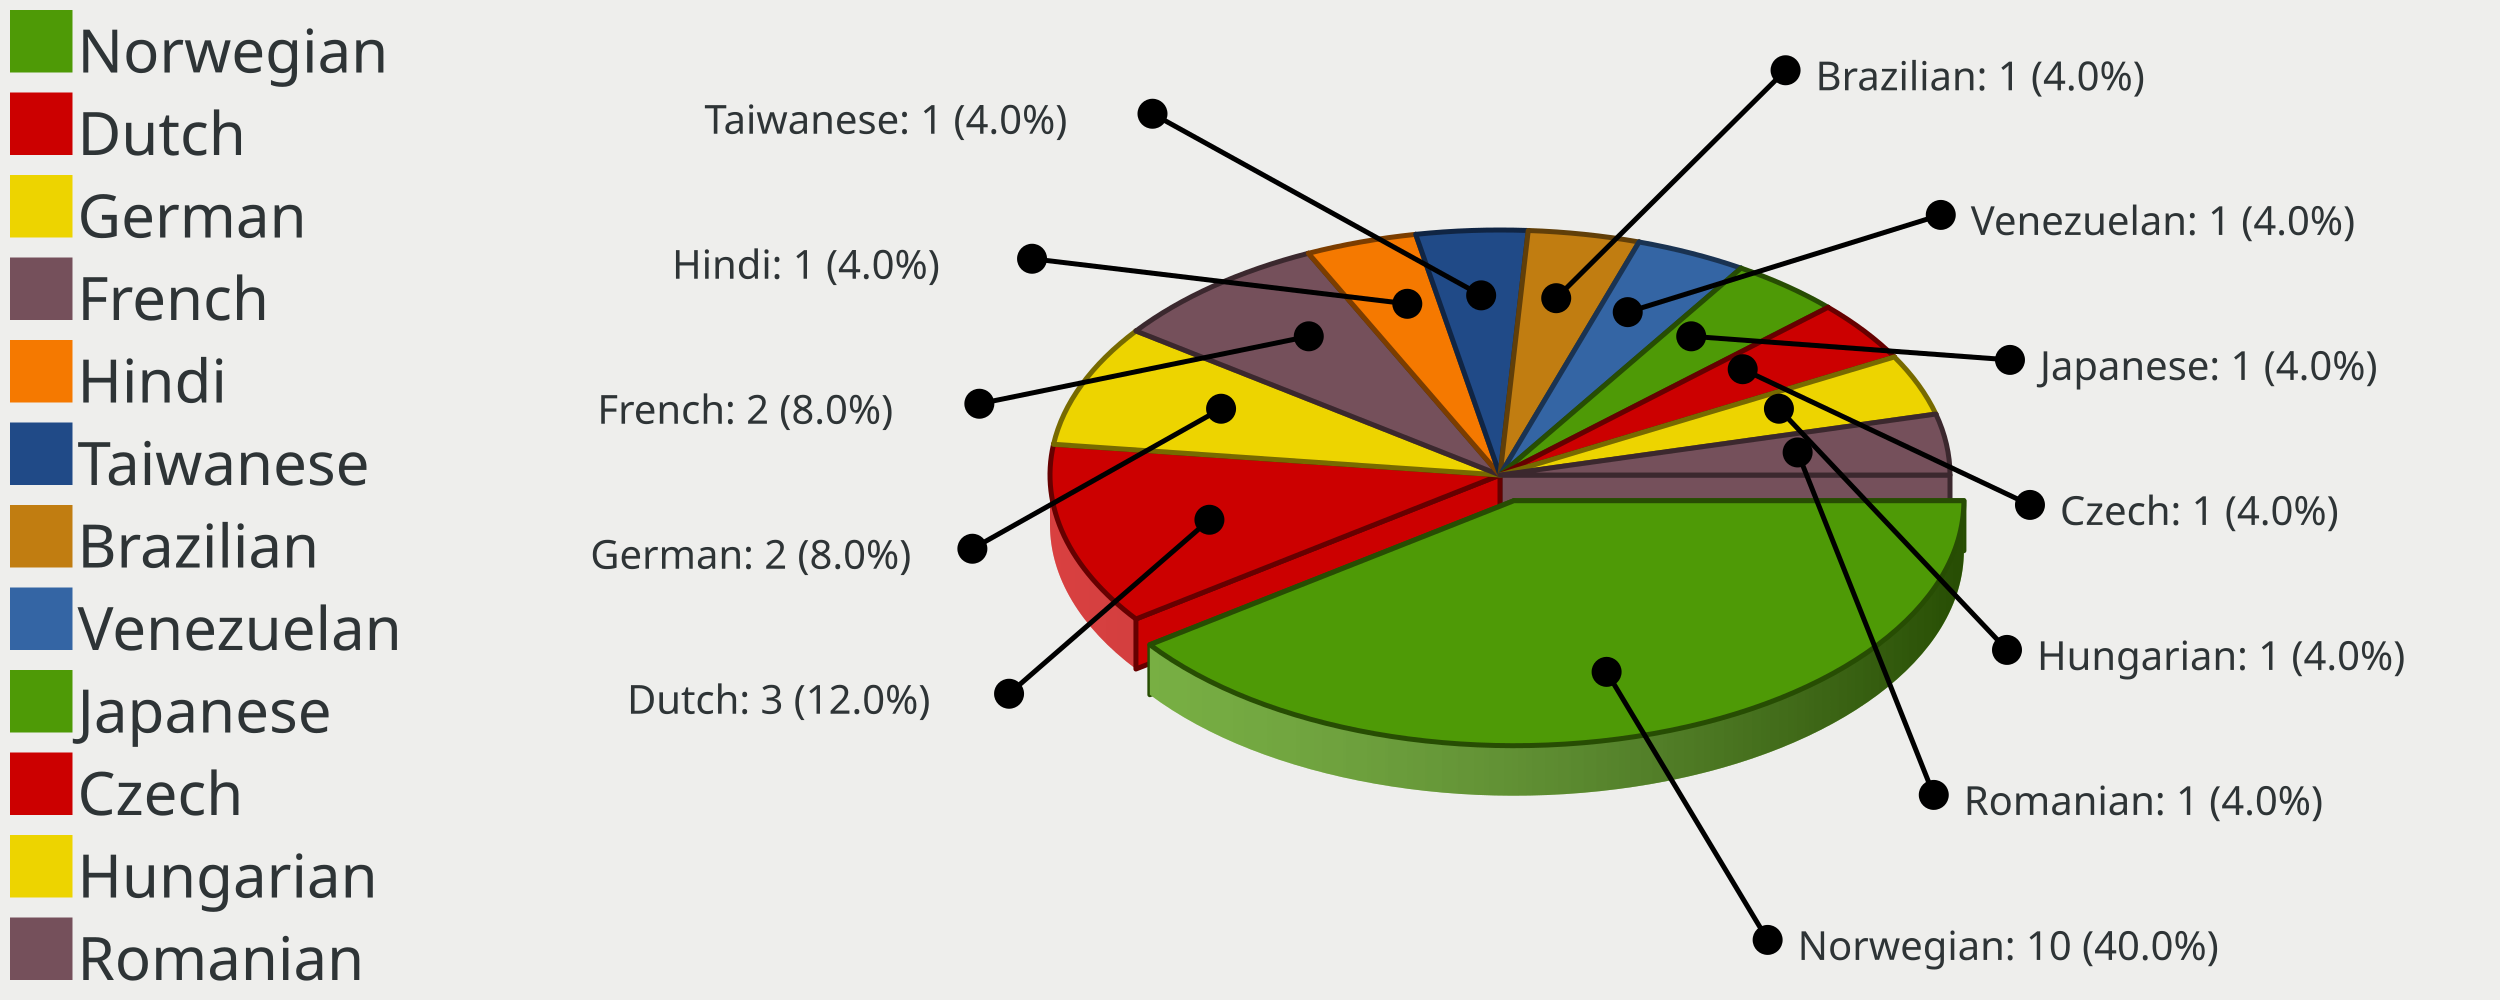
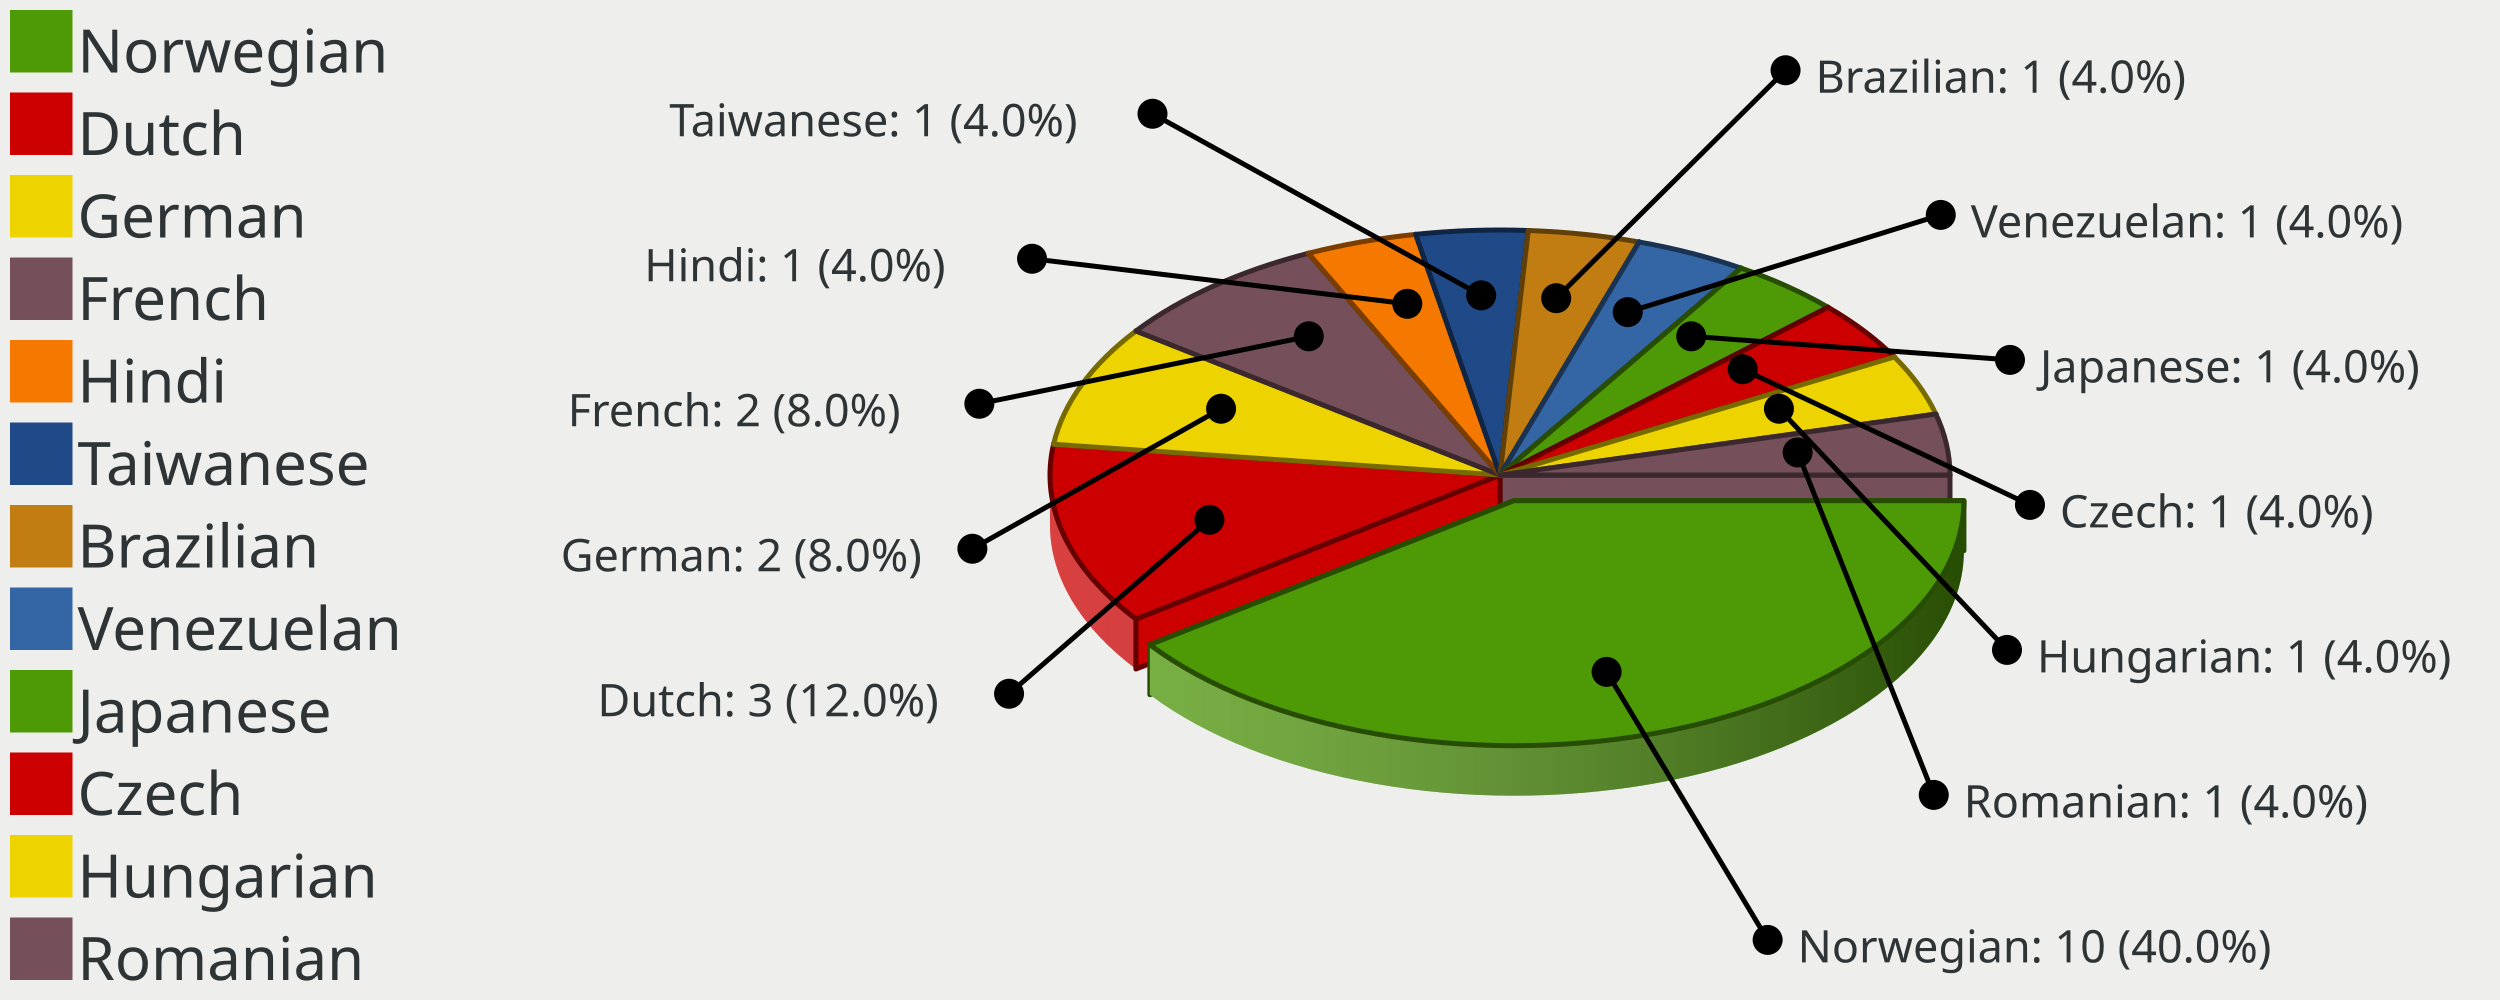
<svg xmlns="http://www.w3.org/2000/svg" xmlns:xlink="http://www.w3.org/1999/xlink" width="500" height="200" version="1.0" id="ezcGraph">
  <defs>
    <linearGradient id="Definition_LinearGradient_210_95_390_95_ffffffbf_0000007f">
      <stop offset="0" style="stop-color: #ffffff; stop-opacity: 0.25;" />
      <stop offset="1" style="stop-color: #000000; stop-opacity: 0.50;" />
    </linearGradient>
    <linearGradient id="LinearGradient_210_95_390_95_ffffffbf_0000007f" x1="210" y1="95" x2="390" y2="95" gradientUnits="userSpaceOnUse" xlink:href="#Definition_LinearGradient_210_95_390_95_ffffffbf_0000007f" />
    <linearGradient id="Definition_LinearGradient_212_100_392_100_ffffffbf_0000007f">
      <stop offset="0" style="stop-color: #ffffff; stop-opacity: 0.25;" />
      <stop offset="1" style="stop-color: #000000; stop-opacity: 0.50;" />
    </linearGradient>
    <linearGradient id="LinearGradient_212_100_392_100_ffffffbf_0000007f" x1="212.781" y1="100.136" x2="392.781" y2="100.136" gradientUnits="userSpaceOnUse" xlink:href="#Definition_LinearGradient_212_100_392_100_ffffffbf_0000007f" />
  </defs>
  <g id="ezcGraphChart" color-rendering="optimizeQuality" shape-rendering="geometricPrecision" text-rendering="optimizeLegibility">
    <path d=" M 0,200 L 0,0 L 500,0 L 500,200 L 0,200 z " style="fill: #eeeeec; fill-opacity: 1.00; stroke: none;" id="ezcGraphPolygon_1" />
    <path d=" M 0,200 L 0,0 L 100,0 L 100,200 L 0,200 z " style="fill: #000000; fill-opacity: 0.00; stroke: none;" id="ezcGraphPolygon_2" />
    <path d=" M 2,14.5 L 2,2 L 14.5,2 L 14.5,14.5 L 2,14.5 z " style="fill: #4e9a06; fill-opacity: 1.00; stroke: none;" id="ezcGraphPolygon_3" />
    <path d=" M 2,31 L 2,18.5 L 14.5,18.5 L 14.5,31 L 2,31 z " style="fill: #cc0000; fill-opacity: 1.00; stroke: none;" id="ezcGraphPolygon_5" />
    <path d=" M 2,47.5 L 2,35 L 14.5,35 L 14.5,47.5 L 2,47.5 z " style="fill: #edd400; fill-opacity: 1.00; stroke: none;" id="ezcGraphPolygon_7" />
    <path d=" M 2,64 L 2,51.5 L 14.5,51.5 L 14.5,64 L 2,64 z " style="fill: #75505b; fill-opacity: 1.00; stroke: none;" id="ezcGraphPolygon_9" />
    <path d=" M 2,80.5 L 2,68 L 14.5,68 L 14.5,80.5 L 2,80.5 z " style="fill: #f57900; fill-opacity: 1.00; stroke: none;" id="ezcGraphPolygon_11" />
    <path d=" M 2,97 L 2,84.5 L 14.5,84.5 L 14.5,97 L 2,97 z " style="fill: #204a87; fill-opacity: 1.00; stroke: none;" id="ezcGraphPolygon_13" />
    <path d=" M 2,113.5 L 2,101 L 14.5,101 L 14.5,113.5 L 2,113.5 z " style="fill: #c17d11; fill-opacity: 1.00; stroke: none;" id="ezcGraphPolygon_15" />
    <path d=" M 2,130 L 2,117.5 L 14.5,117.5 L 14.5,130 L 2,130 z " style="fill: #3465a4; fill-opacity: 1.00; stroke: none;" id="ezcGraphPolygon_17" />
    <path d=" M 2,146.5 L 2,134 L 14.5,134 L 14.5,146.5 L 2,146.5 z " style="fill: #4e9a06; fill-opacity: 1.00; stroke: none;" id="ezcGraphPolygon_19" />
    <path d=" M 2,163 L 2,150.5 L 14.5,150.5 L 14.5,163 L 2,163 z " style="fill: #cc0000; fill-opacity: 1.00; stroke: none;" id="ezcGraphPolygon_21" />
    <path d=" M 2,179.5 L 2,167 L 14.5,167 L 14.5,179.5 L 2,179.5 z " style="fill: #edd400; fill-opacity: 1.00; stroke: none;" id="ezcGraphPolygon_23" />
    <path d=" M 2,196 L 2,183.5 L 14.5,183.5 L 14.5,196 L 2,196 z " style="fill: #75505b; fill-opacity: 1.00; stroke: none;" id="ezcGraphPolygon_25" />
    <path d="M 305.65,56.10 A 90.00,49.00 0 0,0 283.14,56.87 L 283.14,46.87 A 90.00,49 0 0,1 305.65,46.10 z" style="fill: #204a87; fill-opacity: 1.00; stroke: none;" id="ezcGraphCircularArc_27" />
    <path d="M 305.65,56.10 A 90.00,49.00 0 0,0 283.14,56.87 L 283.14,46.87 A 90.00,49 0 0,1 305.65,46.10 z" style="fill: url(#LinearGradient_210_95_390_95_ffffffbf_0000007f); stroke: none;" />
    <path d="M 327.81,58.40 A 90.00,49.00 0 0,0 305.65,56.10 L 305.65,46.10 A 90.00,49 0 0,1 327.81,48.40 z" style="fill: #c17d11; fill-opacity: 1.00; stroke: none;" id="ezcGraphCircularArc_28" />
    <path d="M 327.81,58.40 A 90.00,49.00 0 0,0 305.65,56.10 L 305.65,46.10 A 90.00,49 0 0,1 327.81,48.40 z" style="fill: url(#LinearGradient_210_95_390_95_ffffffbf_0000007f); stroke: none;" />
    <path d="M 283.14,56.87 A 90.00,49.00 0 0,0 261.68,60.66 L 261.68,50.66 A 90.00,49 0 0,1 283.14,46.87 z" style="fill: #f57900; fill-opacity: 1.00; stroke: none;" id="ezcGraphCircularArc_29" />
    <path d="M 283.14,56.87 A 90.00,49.00 0 0,0 261.68,60.66 L 261.68,50.66 A 90.00,49 0 0,1 283.14,46.87 z" style="fill: url(#LinearGradient_210_95_390_95_ffffffbf_0000007f); stroke: none;" />
    <path d="M 348.22,63.63 A 90.00,49.00 0 0,0 327.81,58.40 L 327.81,48.40 A 90.00,49 0 0,1 348.22,53.63 z" style="fill: #3465a4; fill-opacity: 1.00; stroke: none;" id="ezcGraphCircularArc_30" />
    <path d="M 348.22,63.63 A 90.00,49.00 0 0,0 327.81,58.40 L 327.81,48.40 A 90.00,49 0 0,1 348.22,53.63 z" style="fill: url(#LinearGradient_210_95_390_95_ffffffbf_0000007f); stroke: none;" />
    <path d="M 261.68,60.66 A 90.00,49.00 0 0,0 227.19,76.20 L 227.19,66.20 A 90.00,49 0 0,1 261.68,50.66 z" style="fill: #75505b; fill-opacity: 1.00; stroke: none;" id="ezcGraphCircularArc_31" />
    <path d="M 261.68,60.66 A 90.00,49.00 0 0,0 227.19,76.20 L 227.19,66.20 A 90.00,49 0 0,1 261.68,50.66 z" style="fill: url(#LinearGradient_210_95_390_95_ffffffbf_0000007f); stroke: none;" />
    <path d="M 365.61,71.46 A 90.00,49.00 0 0,0 348.22,63.63 L 348.22,53.63 A 90.00,49 0 0,1 365.61,61.46 z" style="fill: #4e9a06; fill-opacity: 1.00; stroke: none;" id="ezcGraphCircularArc_32" />
    <path d="M 365.61,71.46 A 90.00,49.00 0 0,0 348.22,63.63 L 348.22,53.63 A 90.00,49 0 0,1 365.61,61.46 z" style="fill: url(#LinearGradient_210_95_390_95_ffffffbf_0000007f); stroke: none;" />
    <path d="M 378.87,81.39 A 90.00,49.00 0 0,0 365.61,71.46 L 365.61,61.46 A 90.00,49 0 0,1 378.87,71.39 z" style="fill: #cc0000; fill-opacity: 1.00; stroke: none;" id="ezcGraphCircularArc_33" />
    <path d="M 378.87,81.39 A 90.00,49.00 0 0,0 365.61,71.46 L 365.61,61.46 A 90.00,49 0 0,1 378.87,71.39 z" style="fill: url(#LinearGradient_210_95_390_95_ffffffbf_0000007f); stroke: none;" />
    <path d=" M 283.136,46.868 L 300,95 L 300,105 L 283.136,56.868 L 283.136,46.868 z " style="fill: #f57900; fill-opacity: 1.00; stroke: none;" id="ezcGraphPolygon_34" />
    <path d=" M 283.136,46.868 L 300,95 L 300,105 L 283.136,56.868 L 283.136,46.868 z " style="fill: none; stroke: #7b3d00; stroke-width: 1; stroke-opacity: 1.00; stroke-linecap: round; stroke-linejoin: round;" id="ezcGraphPolygon_35" />
    <path d=" M 283.136,46.868 L 300,95 L 300,105 L 283.136,56.868 L 283.136,46.868 z " style="fill: #204a87; fill-opacity: 1.00; stroke: none;" id="ezcGraphPolygon_36" />
    <path d=" M 283.136,46.868 L 300,95 L 300,105 L 283.136,56.868 L 283.136,46.868 z " style="fill: none; stroke: #102544; stroke-width: 1; stroke-opacity: 1.00; stroke-linecap: round; stroke-linejoin: round;" id="ezcGraphPolygon_37" />
    <path d=" M 305.651,46.097 L 300,95 L 300,105 L 305.651,56.097 L 305.651,46.097 z " style="fill: #204a87; fill-opacity: 1.00; stroke: none;" id="ezcGraphPolygon_38" />
    <path d=" M 305.651,46.097 L 300,95 L 300,105 L 305.651,56.097 L 305.651,46.097 z " style="fill: none; stroke: #102544; stroke-width: 1; stroke-opacity: 1.00; stroke-linecap: round; stroke-linejoin: round;" id="ezcGraphPolygon_39" />
    <path d=" M 305.651,46.097 L 300,95 L 300,105 L 305.651,56.097 L 305.651,46.097 z " style="fill: #c17d11; fill-opacity: 1.00; stroke: none;" id="ezcGraphPolygon_40" />
    <path d=" M 305.651,46.097 L 300,95 L 300,105 L 305.651,56.097 L 305.651,46.097 z " style="fill: none; stroke: #613f09; stroke-width: 1; stroke-opacity: 1.00; stroke-linecap: round; stroke-linejoin: round;" id="ezcGraphPolygon_41" />
    <path d="M 227.19,76.20 A 90.00,49.00 0 0,0 210.71,98.86 L 210.71,88.86 A 90.00,49 0 0,1 227.19,66.20 z" style="fill: #edd400; fill-opacity: 1.00; stroke: none;" id="ezcGraphCircularArc_42" />
    <path d="M 227.19,76.20 A 90.00,49.00 0 0,0 210.71,98.86 L 210.71,88.86 A 90.00,49 0 0,1 227.19,66.20 z" style="fill: url(#LinearGradient_210_95_390_95_ffffffbf_0000007f); stroke: none;" />
    <path d=" M 327.812,48.398 L 300,95 L 300,105 L 327.812,58.398 L 327.812,48.398 z " style="fill: #c17d11; fill-opacity: 1.00; stroke: none;" id="ezcGraphPolygon_43" />
    <path d=" M 327.812,48.398 L 300,95 L 300,105 L 327.812,58.398 L 327.812,48.398 z " style="fill: none; stroke: #613f09; stroke-width: 1; stroke-opacity: 1.00; stroke-linecap: round; stroke-linejoin: round;" id="ezcGraphPolygon_44" />
    <path d=" M 327.812,48.398 L 300,95 L 300,105 L 327.812,58.398 L 327.812,48.398 z " style="fill: #3465a4; fill-opacity: 1.00; stroke: none;" id="ezcGraphPolygon_45" />
    <path d=" M 327.812,48.398 L 300,95 L 300,105 L 327.812,58.398 L 327.812,48.398 z " style="fill: none; stroke: #1a3352; stroke-width: 1; stroke-opacity: 1.00; stroke-linecap: round; stroke-linejoin: round;" id="ezcGraphPolygon_46" />
    <path d="M 387.17,92.81 A 90.00,49.00 0 0,0 378.87,81.39 L 378.87,71.39 A 90.00,49 0 0,1 387.17,82.81 z" style="fill: #edd400; fill-opacity: 1.00; stroke: none;" id="ezcGraphCircularArc_47" />
    <path d="M 387.17,92.81 A 90.00,49.00 0 0,0 378.87,81.39 L 378.87,71.39 A 90.00,49 0 0,1 387.17,82.81 z" style="fill: url(#LinearGradient_210_95_390_95_ffffffbf_0000007f); stroke: none;" />
    <path d=" M 261.68,50.663 L 300,95 L 300,105 L 261.68,60.663 L 261.68,50.663 z " style="fill: #75505b; fill-opacity: 1.00; stroke: none;" id="ezcGraphPolygon_48" />
    <path d=" M 261.68,50.663 L 300,95 L 300,105 L 261.68,60.663 L 261.68,50.663 z " style="fill: none; stroke: #3b282e; stroke-width: 1; stroke-opacity: 1.00; stroke-linecap: round; stroke-linejoin: round;" id="ezcGraphPolygon_49" />
    <path d=" M 261.68,50.663 L 300,95 L 300,105 L 261.68,60.663 L 261.68,50.663 z " style="fill: #f57900; fill-opacity: 1.00; stroke: none;" id="ezcGraphPolygon_50" />
    <path d=" M 261.68,50.663 L 300,95 L 300,105 L 261.68,60.663 L 261.68,50.663 z " style="fill: none; stroke: #7b3d00; stroke-width: 1; stroke-opacity: 1.00; stroke-linecap: round; stroke-linejoin: round;" id="ezcGraphPolygon_51" />
    <path d=" M 348.224,53.628 L 300,95 L 300,105 L 348.224,63.628 L 348.224,53.628 z " style="fill: #3465a4; fill-opacity: 1.00; stroke: none;" id="ezcGraphPolygon_52" />
    <path d=" M 348.224,53.628 L 300,95 L 300,105 L 348.224,63.628 L 348.224,53.628 z " style="fill: none; stroke: #1a3352; stroke-width: 1; stroke-opacity: 1.00; stroke-linecap: round; stroke-linejoin: round;" id="ezcGraphPolygon_53" />
    <path d=" M 348.224,53.628 L 300,95 L 300,105 L 348.224,63.628 L 348.224,53.628 z " style="fill: #4e9a06; fill-opacity: 1.00; stroke: none;" id="ezcGraphPolygon_54" />
    <path d=" M 348.224,53.628 L 300,95 L 300,105 L 348.224,63.628 L 348.224,53.628 z " style="fill: none; stroke: #274d03; stroke-width: 1; stroke-opacity: 1.00; stroke-linecap: round; stroke-linejoin: round;" id="ezcGraphPolygon_55" />
    <path d=" M 365.607,61.457 L 300,95 L 300,105 L 365.607,71.457 L 365.607,61.457 z " style="fill: #4e9a06; fill-opacity: 1.00; stroke: none;" id="ezcGraphPolygon_56" />
    <path d=" M 365.607,61.457 L 300,95 L 300,105 L 365.607,71.457 L 365.607,61.457 z " style="fill: none; stroke: #274d03; stroke-width: 1; stroke-opacity: 1.00; stroke-linecap: round; stroke-linejoin: round;" id="ezcGraphPolygon_57" />
    <path d=" M 365.607,61.457 L 300,95 L 300,105 L 365.607,71.457 L 365.607,61.457 z " style="fill: #cc0000; fill-opacity: 1.00; stroke: none;" id="ezcGraphPolygon_58" />
    <path d=" M 365.607,61.457 L 300,95 L 300,105 L 365.607,71.457 L 365.607,61.457 z " style="fill: none; stroke: #660000; stroke-width: 1; stroke-opacity: 1.00; stroke-linecap: round; stroke-linejoin: round;" id="ezcGraphPolygon_59" />
    <path d=" M 227.189,66.198 L 300,95 L 300,105 L 227.189,76.198 L 227.189,66.198 z " style="fill: #edd400; fill-opacity: 1.00; stroke: none;" id="ezcGraphPolygon_60" />
    <path d=" M 227.189,66.198 L 300,95 L 300,105 L 227.189,76.198 L 227.189,66.198 z " style="fill: none; stroke: #776a00; stroke-width: 1; stroke-opacity: 1.00; stroke-linecap: round; stroke-linejoin: round;" id="ezcGraphPolygon_61" />
    <path d=" M 227.189,66.198 L 300,95 L 300,105 L 227.189,76.198 L 227.189,66.198 z " style="fill: #75505b; fill-opacity: 1.00; stroke: none;" id="ezcGraphPolygon_62" />
    <path d=" M 227.189,66.198 L 300,95 L 300,105 L 227.189,76.198 L 227.189,66.198 z " style="fill: none; stroke: #3b282e; stroke-width: 1; stroke-opacity: 1.00; stroke-linecap: round; stroke-linejoin: round;" id="ezcGraphPolygon_63" />
    <path d=" M 378.868,71.394 L 300,95 L 300,105 L 378.868,81.394 L 378.868,71.394 z " style="fill: #cc0000; fill-opacity: 1.00; stroke: none;" id="ezcGraphPolygon_64" />
    <path d=" M 378.868,71.394 L 300,95 L 300,105 L 378.868,81.394 L 378.868,71.394 z " style="fill: none; stroke: #660000; stroke-width: 1; stroke-opacity: 1.00; stroke-linecap: round; stroke-linejoin: round;" id="ezcGraphPolygon_65" />
    <path d=" M 378.868,71.394 L 300,95 L 300,105 L 378.868,81.394 L 378.868,71.394 z " style="fill: #edd400; fill-opacity: 1.00; stroke: none;" id="ezcGraphPolygon_66" />
    <path d=" M 378.868,71.394 L 300,95 L 300,105 L 378.868,81.394 L 378.868,71.394 z " style="fill: none; stroke: #776a00; stroke-width: 1; stroke-opacity: 1.00; stroke-linecap: round; stroke-linejoin: round;" id="ezcGraphPolygon_67" />
    <path d="M 390.00,105.00 A 90.00,49.00 0 0,0 387.17,92.81 L 387.17,82.81 A 90.00,49 0 0,1 390.00,95.00 z" style="fill: #75505b; fill-opacity: 1.00; stroke: none;" id="ezcGraphCircularArc_68" />
    <path d="M 390.00,105.00 A 90.00,49.00 0 0,0 387.17,92.81 L 387.17,82.81 A 90.00,49 0 0,1 390.00,95.00 z" style="fill: url(#LinearGradient_210_95_390_95_ffffffbf_0000007f); stroke: none;" />
    <path d=" M 387.173,82.814 L 300,95 L 300,105 L 387.173,92.814 L 387.173,82.814 z " style="fill: #edd400; fill-opacity: 1.00; stroke: none;" id="ezcGraphPolygon_69" />
    <path d=" M 387.173,82.814 L 300,95 L 300,105 L 387.173,92.814 L 387.173,82.814 z " style="fill: none; stroke: #776a00; stroke-width: 1; stroke-opacity: 1.00; stroke-linecap: round; stroke-linejoin: round;" id="ezcGraphPolygon_70" />
    <path d=" M 387.173,82.814 L 300,95 L 300,105 L 387.173,92.814 L 387.173,82.814 z " style="fill: #75505b; fill-opacity: 1.00; stroke: none;" id="ezcGraphPolygon_71" />
    <path d=" M 387.173,82.814 L 300,95 L 300,105 L 387.173,92.814 L 387.173,82.814 z " style="fill: none; stroke: #3b282e; stroke-width: 1; stroke-opacity: 1.00; stroke-linecap: round; stroke-linejoin: round;" id="ezcGraphPolygon_72" />
    <path d=" M 210.71,88.859 L 300,95 L 300,105 L 210.71,98.859 L 210.71,88.859 z " style="fill: #cc0000; fill-opacity: 1.00; stroke: none;" id="ezcGraphPolygon_73" />
    <path d=" M 210.71,88.859 L 300,95 L 300,105 L 210.71,98.859 L 210.71,88.859 z " style="fill: none; stroke: #660000; stroke-width: 1; stroke-opacity: 1.00; stroke-linecap: round; stroke-linejoin: round;" id="ezcGraphPolygon_74" />
    <path d=" M 210.71,88.859 L 300,95 L 300,105 L 210.71,98.859 L 210.71,88.859 z " style="fill: #edd400; fill-opacity: 1.00; stroke: none;" id="ezcGraphPolygon_75" />
    <path d=" M 210.71,88.859 L 300,95 L 300,105 L 210.71,98.859 L 210.71,88.859 z " style="fill: none; stroke: #776a00; stroke-width: 1; stroke-opacity: 1.00; stroke-linecap: round; stroke-linejoin: round;" id="ezcGraphPolygon_76" />
    <path d=" M 390,95 L 300,95 L 300,105 L 390,105 L 390,95 z " style="fill: #75505b; fill-opacity: 1.00; stroke: none;" id="ezcGraphPolygon_77" />
    <path d=" M 390,95 L 300,95 L 300,105 L 390,105 L 390,95 z " style="fill: none; stroke: #3b282e; stroke-width: 1; stroke-opacity: 1.00; stroke-linecap: round; stroke-linejoin: round;" id="ezcGraphPolygon_78" />
    <path d=" M 392.781,100.136 L 302.781,100.136 L 302.781,110.136 L 392.781,110.136 L 392.781,100.136 z " style="fill: #4e9a06; fill-opacity: 1.00; stroke: none;" id="ezcGraphPolygon_79" />
    <path d=" M 392.781,100.136 L 302.781,100.136 L 302.781,110.136 L 392.781,110.136 L 392.781,100.136 z " style="fill: none; stroke: #274d03; stroke-width: 1; stroke-opacity: 1.00; stroke-linecap: round; stroke-linejoin: round;" id="ezcGraphPolygon_80" />
    <path d="M 210.00,105.00 A 90.00,49.00 0 0,0 227.19,133.80 L 227.19,123.80 A 90.00,49 0 0,1 210.00,95.00 z" style="fill: #cc0000; fill-opacity: 1.00; stroke: none;" id="ezcGraphCircularArc_81" />
    <path d="M 210.00,105.00 A 90.00,49.00 0 0,0 227.19,133.80 L 227.19,123.80 A 90.00,49 0 0,1 210.00,95.00 z" style="fill: url(#LinearGradient_210_95_390_95_ffffffbf_0000007f); stroke: none;" />
    <path d="M 210.71,98.86 A 90.00,49.00 0 0,0 210.00,105.00 L 210.00,95.00 A 90.00,49 0 0,1 210.71,88.86 z" style="fill: #cc0000; fill-opacity: 1.00; stroke: none;" id="ezcGraphCircularArc_82" />
    <path d="M 210.71,98.86 A 90.00,49.00 0 0,0 210.00,105.00 L 210.00,95.00 A 90.00,49 0 0,1 210.71,88.86 z" style="fill: url(#LinearGradient_210_95_390_95_ffffffbf_0000007f); stroke: none;" />
    <path d=" M 227.189,123.802 L 300,95 L 300,105 L 227.189,133.802 L 227.189,123.802 z " style="fill: #cc0000; fill-opacity: 1.00; stroke: none;" id="ezcGraphPolygon_83" />
    <path d=" M 227.189,123.802 L 300,95 L 300,105 L 227.189,133.802 L 227.189,123.802 z " style="fill: none; stroke: #660000; stroke-width: 1; stroke-opacity: 1.00; stroke-linecap: round; stroke-linejoin: round;" id="ezcGraphPolygon_84" />
    <path d=" M 229.97,128.937 L 302.781,100.136 L 302.781,110.136 L 229.97,138.937 L 229.97,128.937 z " style="fill: #4e9a06; fill-opacity: 1.00; stroke: none;" id="ezcGraphPolygon_85" />
    <path d=" M 229.97,128.937 L 302.781,100.136 L 302.781,110.136 L 229.97,138.937 L 229.97,128.937 z " style="fill: none; stroke: #274d03; stroke-width: 1; stroke-opacity: 1.00; stroke-linecap: round; stroke-linejoin: round;" id="ezcGraphPolygon_86" />
    <path d="M 229.97,138.94 A 90.00,49.00 0 0,0 392.78,110.14 L 392.78,100.14 A 90.00,49 0 0,1 229.97,128.94 z" style="fill: #4e9a06; fill-opacity: 1.00; stroke: none;" id="ezcGraphCircularArc_87" />
    <path d="M 229.97,138.94 A 90.00,49.00 0 0,0 392.78,110.14 L 392.78,100.14 A 90.00,49 0 0,1 229.97,128.94 z" style="fill: url(#LinearGradient_212_100_392_100_ffffffbf_0000007f); stroke: none;" />
    <path d="M 302.78,100.14 L 392.78,100.14 A 90.00,49.00 0 0,1 229.97,128.94 z" style="fill: #4e9a06; fill-opacity: 1.00; stroke: none;" id="ezcGraphCircleSector_88" />
    <path d="M 302.78,100.14 L 392.78,100.14 A 90.00,49.00 0 0,1 229.97,128.94 z" style="fill: none; stroke: #274d03; stroke-width: 1; stroke-opacity: 1.00; stroke-linecap: round; stroke-linejoin: round;" id="ezcGraphCircleSector_89" />
    <path d="M 300.00,95.00 L 227.19,123.80 A 90.00,49.00 0 0,1 210.71,88.86 z" style="fill: #cc0000; fill-opacity: 1.00; stroke: none;" id="ezcGraphCircleSector_90" />
    <path d="M 300.00,95.00 L 227.19,123.80 A 90.00,49.00 0 0,1 210.71,88.86 z" style="fill: none; stroke: #660000; stroke-width: 1; stroke-opacity: 1.00; stroke-linecap: round; stroke-linejoin: round;" id="ezcGraphCircleSector_91" />
    <path d="M 300.00,95.00 L 210.71,88.86 A 90.00,49.00 0 0,1 227.19,66.20 z" style="fill: #edd400; fill-opacity: 1.00; stroke: none;" id="ezcGraphCircleSector_92" />
    <path d="M 300.00,95.00 L 210.71,88.86 A 90.00,49.00 0 0,1 227.19,66.20 z" style="fill: none; stroke: #776a00; stroke-width: 1; stroke-opacity: 1.00; stroke-linecap: round; stroke-linejoin: round;" id="ezcGraphCircleSector_93" />
    <path d="M 300.00,95.00 L 227.19,66.20 A 90.00,49.00 0 0,1 261.68,50.66 z" style="fill: #75505b; fill-opacity: 1.00; stroke: none;" id="ezcGraphCircleSector_94" />
    <path d="M 300.00,95.00 L 227.19,66.20 A 90.00,49.00 0 0,1 261.68,50.66 z" style="fill: none; stroke: #3b282e; stroke-width: 1; stroke-opacity: 1.00; stroke-linecap: round; stroke-linejoin: round;" id="ezcGraphCircleSector_95" />
    <path d="M 300.00,95.00 L 261.68,50.66 A 90.00,49.00 0 0,1 283.14,46.87 z" style="fill: #f57900; fill-opacity: 1.00; stroke: none;" id="ezcGraphCircleSector_96" />
    <path d="M 300.00,95.00 L 261.68,50.66 A 90.00,49.00 0 0,1 283.14,46.87 z" style="fill: none; stroke: #7b3d00; stroke-width: 1; stroke-opacity: 1.00; stroke-linecap: round; stroke-linejoin: round;" id="ezcGraphCircleSector_97" />
    <path d="M 300.00,95.00 L 283.14,46.87 A 90.00,49.00 0 0,1 305.65,46.10 z" style="fill: #204a87; fill-opacity: 1.00; stroke: none;" id="ezcGraphCircleSector_98" />
    <path d="M 300.00,95.00 L 283.14,46.87 A 90.00,49.00 0 0,1 305.65,46.10 z" style="fill: none; stroke: #102544; stroke-width: 1; stroke-opacity: 1.00; stroke-linecap: round; stroke-linejoin: round;" id="ezcGraphCircleSector_99" />
    <path d="M 300.00,95.00 L 305.65,46.10 A 90.00,49.00 0 0,1 327.81,48.40 z" style="fill: #c17d11; fill-opacity: 1.00; stroke: none;" id="ezcGraphCircleSector_100" />
    <path d="M 300.00,95.00 L 305.65,46.10 A 90.00,49.00 0 0,1 327.81,48.40 z" style="fill: none; stroke: #613f09; stroke-width: 1; stroke-opacity: 1.00; stroke-linecap: round; stroke-linejoin: round;" id="ezcGraphCircleSector_101" />
    <path d="M 300.00,95.00 L 327.81,48.40 A 90.00,49.00 0 0,1 348.22,53.63 z" style="fill: #3465a4; fill-opacity: 1.00; stroke: none;" id="ezcGraphCircleSector_102" />
    <path d="M 300.00,95.00 L 327.81,48.40 A 90.00,49.00 0 0,1 348.22,53.63 z" style="fill: none; stroke: #1a3352; stroke-width: 1; stroke-opacity: 1.00; stroke-linecap: round; stroke-linejoin: round;" id="ezcGraphCircleSector_103" />
    <path d="M 300.00,95.00 L 348.22,53.63 A 90.00,49.00 0 0,1 365.61,61.46 z" style="fill: #4e9a06; fill-opacity: 1.00; stroke: none;" id="ezcGraphCircleSector_104" />
    <path d="M 300.00,95.00 L 348.22,53.63 A 90.00,49.00 0 0,1 365.61,61.46 z" style="fill: none; stroke: #274d03; stroke-width: 1; stroke-opacity: 1.00; stroke-linecap: round; stroke-linejoin: round;" id="ezcGraphCircleSector_105" />
    <path d="M 300.00,95.00 L 365.61,61.46 A 90.00,49.00 0 0,1 378.87,71.39 z" style="fill: #cc0000; fill-opacity: 1.00; stroke: none;" id="ezcGraphCircleSector_106" />
    <path d="M 300.00,95.00 L 365.61,61.46 A 90.00,49.00 0 0,1 378.87,71.39 z" style="fill: none; stroke: #660000; stroke-width: 1; stroke-opacity: 1.00; stroke-linecap: round; stroke-linejoin: round;" id="ezcGraphCircleSector_107" />
    <path d="M 300.00,95.00 L 378.87,71.39 A 90.00,49.00 0 0,1 387.17,82.81 z" style="fill: #edd400; fill-opacity: 1.00; stroke: none;" id="ezcGraphCircleSector_108" />
    <path d="M 300.00,95.00 L 378.87,71.39 A 90.00,49.00 0 0,1 387.17,82.81 z" style="fill: none; stroke: #776a00; stroke-width: 1; stroke-opacity: 1.00; stroke-linecap: round; stroke-linejoin: round;" id="ezcGraphCircleSector_109" />
    <path d="M 300.00,95.00 L 387.17,82.81 A 90.00,49.00 0 0,1 390.00,95.00 z" style="fill: #75505b; fill-opacity: 1.00; stroke: none;" id="ezcGraphCircleSector_110" />
    <path d="M 300.00,95.00 L 387.17,82.81 A 90.00,49.00 0 0,1 390.00,95.00 z" style="fill: none; stroke: #3b282e; stroke-width: 1; stroke-opacity: 1.00; stroke-linecap: round; stroke-linejoin: round;" id="ezcGraphCircleSector_111" />
    <path d=" M 296.233,59.071 L 230.499,22.75" style="fill: none; stroke: #000000; stroke-width: 1; stroke-opacity: 1.00; stroke-linecap: round; stroke-linejoin: round;" id="ezcGraphLine_112" />
    <ellipse cx="296.233" cy="59.071" rx="3" ry="3" style="fill: #000000; fill-opacity: 1.00; stroke: none;" id="ezcGraphCircle_113" />
    <ellipse cx="230.499" cy="22.75" rx="3" ry="3" style="fill: #000000; fill-opacity: 1.00; stroke: none;" id="ezcGraphCircle_114" />
    <path d=" M 281.459,60.762 L 206.41,51.75" style="fill: none; stroke: #000000; stroke-width: 1; stroke-opacity: 1.00; stroke-linecap: round; stroke-linejoin: round;" id="ezcGraphLine_116" />
    <ellipse cx="281.459" cy="60.762" rx="3" ry="3" style="fill: #000000; fill-opacity: 1.00; stroke: none;" id="ezcGraphCircle_117" />
    <ellipse cx="206.41" cy="51.75" rx="3" ry="3" style="fill: #000000; fill-opacity: 1.00; stroke: none;" id="ezcGraphCircle_118" />
    <path d=" M 261.755,67.261 L 195.87,80.75" style="fill: none; stroke: #000000; stroke-width: 1; stroke-opacity: 1.00; stroke-linecap: round; stroke-linejoin: round;" id="ezcGraphLine_120" />
    <ellipse cx="261.755" cy="67.262" rx="3" ry="3" style="fill: #000000; fill-opacity: 1.00; stroke: none;" id="ezcGraphCircle_121" />
    <ellipse cx="195.87" cy="80.75" rx="3" ry="3" style="fill: #000000; fill-opacity: 1.00; stroke: none;" id="ezcGraphCircle_122" />
    <path d=" M 244.213,81.748 L 194.476,109.75" style="fill: none; stroke: #000000; stroke-width: 1; stroke-opacity: 1.00; stroke-linecap: round; stroke-linejoin: round;" id="ezcGraphLine_124" />
    <ellipse cx="244.213" cy="81.748" rx="3" ry="3" style="fill: #000000; fill-opacity: 1.00; stroke: none;" id="ezcGraphCircle_125" />
    <ellipse cx="194.476" cy="109.75" rx="3" ry="3" style="fill: #000000; fill-opacity: 1.00; stroke: none;" id="ezcGraphCircle_126" />
    <path d=" M 241.885,103.953 L 201.813,138.75" style="fill: none; stroke: #000000; stroke-width: 1; stroke-opacity: 1.00; stroke-linecap: round; stroke-linejoin: round;" id="ezcGraphLine_128" />
    <ellipse cx="241.885" cy="103.953" rx="3" ry="3" style="fill: #000000; fill-opacity: 1.00; stroke: none;" id="ezcGraphCircle_129" />
    <ellipse cx="201.813" cy="138.75" rx="3" ry="3" style="fill: #000000; fill-opacity: 1.00; stroke: none;" id="ezcGraphCircle_130" />
    <path d=" M 311.243,59.638 L 357.114,14.05" style="fill: none; stroke: #000000; stroke-width: 1; stroke-opacity: 1.00; stroke-linecap: round; stroke-linejoin: round;" id="ezcGraphLine_132" />
    <ellipse cx="311.243" cy="59.638" rx="3" ry="3" style="fill: #000000; fill-opacity: 1.00; stroke: none;" id="ezcGraphCircle_133" />
    <ellipse cx="357.114" cy="14.05" rx="3" ry="3" style="fill: #000000; fill-opacity: 1.00; stroke: none;" id="ezcGraphCircle_134" />
    <path d=" M 325.547,62.426 L 388.153,42.983" style="fill: none; stroke: #000000; stroke-width: 1; stroke-opacity: 1.00; stroke-linecap: round; stroke-linejoin: round;" id="ezcGraphLine_136" />
    <ellipse cx="325.547" cy="62.426" rx="3" ry="3" style="fill: #000000; fill-opacity: 1.00; stroke: none;" id="ezcGraphCircle_137" />
    <ellipse cx="388.153" cy="42.983" rx="3" ry="3" style="fill: #000000; fill-opacity: 1.00; stroke: none;" id="ezcGraphCircle_138" />
    <path d=" M 338.245,67.261 L 401.995,71.983" style="fill: none; stroke: #000000; stroke-width: 1; stroke-opacity: 1.00; stroke-linecap: round; stroke-linejoin: round;" id="ezcGraphLine_140" />
    <ellipse cx="338.245" cy="67.262" rx="3" ry="3" style="fill: #000000; fill-opacity: 1.00; stroke: none;" id="ezcGraphCircle_141" />
    <ellipse cx="401.995" cy="71.983" rx="3" ry="3" style="fill: #000000; fill-opacity: 1.00; stroke: none;" id="ezcGraphCircle_142" />
    <path d=" M 348.541,73.84 L 405.995,100.983" style="fill: none; stroke: #000000; stroke-width: 1; stroke-opacity: 1.00; stroke-linecap: round; stroke-linejoin: round;" id="ezcGraphLine_144" />
    <ellipse cx="348.541" cy="73.84" rx="3" ry="3" style="fill: #000000; fill-opacity: 1.00; stroke: none;" id="ezcGraphCircle_145" />
    <ellipse cx="405.995" cy="100.983" rx="3" ry="3" style="fill: #000000; fill-opacity: 1.00; stroke: none;" id="ezcGraphCircle_146" />
    <path d=" M 355.787,81.748 L 401.399,129.983" style="fill: none; stroke: #000000; stroke-width: 1; stroke-opacity: 1.00; stroke-linecap: round; stroke-linejoin: round;" id="ezcGraphLine_148" />
    <ellipse cx="355.787" cy="81.748" rx="3" ry="3" style="fill: #000000; fill-opacity: 1.00; stroke: none;" id="ezcGraphCircle_149" />
    <ellipse cx="401.399" cy="129.983" rx="3" ry="3" style="fill: #000000; fill-opacity: 1.00; stroke: none;" id="ezcGraphCircle_150" />
    <path d=" M 359.527,90.488 L 386.753,158.983" style="fill: none; stroke: #000000; stroke-width: 1; stroke-opacity: 1.00; stroke-linecap: round; stroke-linejoin: round;" id="ezcGraphLine_152" />
    <ellipse cx="359.527" cy="90.488" rx="3" ry="3" style="fill: #000000; fill-opacity: 1.00; stroke: none;" id="ezcGraphCircle_153" />
    <ellipse cx="386.753" cy="158.983" rx="3" ry="3" style="fill: #000000; fill-opacity: 1.00; stroke: none;" id="ezcGraphCircle_154" />
    <path d=" M 321.322,134.374 L 353.528,187.983" style="fill: none; stroke: #000000; stroke-width: 1; stroke-opacity: 1.00; stroke-linecap: round; stroke-linejoin: round;" id="ezcGraphLine_156" />
    <ellipse cx="321.322" cy="134.374" rx="3" ry="3" style="fill: #000000; fill-opacity: 1.00; stroke: none;" id="ezcGraphCircle_157" />
    <ellipse cx="353.528" cy="187.983" rx="3" ry="3" style="fill: #000000; fill-opacity: 1.00; stroke: none;" id="ezcGraphCircle_158" />
-     <text id="ezcGraphTextBox_4" x="15.5" text-length="61.875px" y="14.5" style="font-size: 12px; font-family: sans-serif; fill: #2e3436; fill-opacity: 1.00; stroke: none;">Norwegian</text>
-     <text id="ezcGraphTextBox_6" x="15.5" text-length="34.375px" y="31" style="font-size: 12px; font-family: sans-serif; fill: #2e3436; fill-opacity: 1.00; stroke: none;">Dutch</text>
-     <text id="ezcGraphTextBox_8" x="15.5" text-length="41.25px" y="47.5" style="font-size: 12px; font-family: sans-serif; fill: #2e3436; fill-opacity: 1.00; stroke: none;">German</text>
-     <text id="ezcGraphTextBox_10" x="15.5" text-length="41.25px" y="64" style="font-size: 12px; font-family: sans-serif; fill: #2e3436; fill-opacity: 1.00; stroke: none;">French</text>
-     <text id="ezcGraphTextBox_12" x="15.5" text-length="34.375px" y="80.5" style="font-size: 12px; font-family: sans-serif; fill: #2e3436; fill-opacity: 1.00; stroke: none;">Hindi</text>
-     <text id="ezcGraphTextBox_14" x="15.5" text-length="61.875px" y="97" style="font-size: 12px; font-family: sans-serif; fill: #2e3436; fill-opacity: 1.00; stroke: none;">Taiwanese</text>
-     <text id="ezcGraphTextBox_16" x="15.5" text-length="61.875px" y="113.5" style="font-size: 12px; font-family: sans-serif; fill: #2e3436; fill-opacity: 1.00; stroke: none;">Brazilian</text>
-     <text id="ezcGraphTextBox_18" x="15.5" text-length="68.75px" y="130" style="font-size: 12px; font-family: sans-serif; fill: #2e3436; fill-opacity: 1.00; stroke: none;">Venezuelan</text>
-     <text id="ezcGraphTextBox_20" x="15.5" text-length="55px" y="146.5" style="font-size: 12px; font-family: sans-serif; fill: #2e3436; fill-opacity: 1.00; stroke: none;">Japanese</text>
-     <text id="ezcGraphTextBox_22" x="15.5" text-length="34.375px" y="163" style="font-size: 12px; font-family: sans-serif; fill: #2e3436; fill-opacity: 1.00; stroke: none;">Czech</text>
-     <text id="ezcGraphTextBox_24" x="15.5" text-length="61.875px" y="179.5" style="font-size: 12px; font-family: sans-serif; fill: #2e3436; fill-opacity: 1.00; stroke: none;">Hungarian</text>
-     <text id="ezcGraphTextBox_26" x="15.5" text-length="55px" y="196" style="font-size: 12px; font-family: sans-serif; fill: #2e3436; fill-opacity: 1.00; stroke: none;">Romanian</text>
-     <text id="ezcGraphTextBox_115" x="140.899" text-length="83.6px" y="26.75" style="font-size: 8px; font-family: sans-serif; fill: #2e3436; fill-opacity: 1.00; stroke: none;">Taiwanese: 1 (4.0%)</text>
-     <text id="ezcGraphTextBox_119" x="134.41" text-length="66px" y="55.75" style="font-size: 8px; font-family: sans-serif; fill: #2e3436; fill-opacity: 1.00; stroke: none;">Hindi: 1 (4.0%)</text>
-     <text id="ezcGraphTextBox_123" x="119.47" text-length="70.4px" y="84.75" style="font-size: 8px; font-family: sans-serif; fill: #2e3436; fill-opacity: 1.00; stroke: none;">French: 2 (8.0%)</text>
-     <text id="ezcGraphTextBox_127" x="118.076" text-length="70.4px" y="113.75" style="font-size: 8px; font-family: sans-serif; fill: #2e3436; fill-opacity: 1.00; stroke: none;">German: 2 (8.0%)</text>
-     <text id="ezcGraphTextBox_131" x="125.413" text-length="70.4px" y="142.75" style="font-size: 8px; font-family: sans-serif; fill: #2e3436; fill-opacity: 1.00; stroke: none;">Dutch: 3 (12.0%)</text>
-     <text id="ezcGraphTextBox_135" x="363.114" text-length="83.6px" y="18.05" style="font-size: 8px; font-family: sans-serif; fill: #2e3436; fill-opacity: 1.00; stroke: none;">Brazilian: 1 (4.0%)</text>
-     <text id="ezcGraphTextBox_139" x="394.153" text-length="88px" y="46.983" style="font-size: 8px; font-family: sans-serif; fill: #2e3436; fill-opacity: 1.00; stroke: none;">Venezuelan: 1 (4.0%)</text>
-     <text id="ezcGraphTextBox_143" x="407.995" text-length="79.2px" y="75.983" style="font-size: 8px; font-family: sans-serif; fill: #2e3436; fill-opacity: 1.00; stroke: none;">Japanese: 1 (4.0%)</text>
-     <text id="ezcGraphTextBox_147" x="411.995" text-length="66px" y="104.983" style="font-size: 8px; font-family: sans-serif; fill: #2e3436; fill-opacity: 1.00; stroke: none;">Czech: 1 (4.0%)</text>
-     <text id="ezcGraphTextBox_151" x="407.399" text-length="83.6px" y="133.983" style="font-size: 8px; font-family: sans-serif; fill: #2e3436; fill-opacity: 1.00; stroke: none;">Hungarian: 1 (4.0%)</text>
-     <text id="ezcGraphTextBox_155" x="392.753" text-length="79.2px" y="162.983" style="font-size: 8px; font-family: sans-serif; fill: #2e3436; fill-opacity: 1.00; stroke: none;">Romanian: 1 (4.0%)</text>
-     <text id="ezcGraphTextBox_159" x="359.528" text-length="92.4px" y="191.983" style="font-size: 8px; font-family: sans-serif; fill: #2e3436; fill-opacity: 1.00; stroke: none;">Norwegian: 10 (40.0%)</text>
+     <text id="ezcGraphTextBox_4" x="15.5" text-length="59.625px" y="14.5" style="font-size: 12px; font-family: sans-serif; fill: #2e3436; fill-opacity: 1.00; stroke: none;">Norwegian</text>
+     <text id="ezcGraphTextBox_6" x="15.5" text-length="33.125px" y="31" style="font-size: 12px; font-family: sans-serif; fill: #2e3436; fill-opacity: 1.00; stroke: none;">Dutch</text>
+     <text id="ezcGraphTextBox_8" x="15.5" text-length="39.75px" y="47.5" style="font-size: 12px; font-family: sans-serif; fill: #2e3436; fill-opacity: 1.00; stroke: none;">German</text>
+     <text id="ezcGraphTextBox_10" x="15.5" text-length="39.75px" y="64" style="font-size: 12px; font-family: sans-serif; fill: #2e3436; fill-opacity: 1.00; stroke: none;">French</text>
+     <text id="ezcGraphTextBox_12" x="15.5" text-length="33.125px" y="80.5" style="font-size: 12px; font-family: sans-serif; fill: #2e3436; fill-opacity: 1.00; stroke: none;">Hindi</text>
+     <text id="ezcGraphTextBox_14" x="15.5" text-length="59.625px" y="97" style="font-size: 12px; font-family: sans-serif; fill: #2e3436; fill-opacity: 1.00; stroke: none;">Taiwanese</text>
+     <text id="ezcGraphTextBox_16" x="15.5" text-length="59.625px" y="113.5" style="font-size: 12px; font-family: sans-serif; fill: #2e3436; fill-opacity: 1.00; stroke: none;">Brazilian</text>
+     <text id="ezcGraphTextBox_18" x="15.5" text-length="66.25px" y="130" style="font-size: 12px; font-family: sans-serif; fill: #2e3436; fill-opacity: 1.00; stroke: none;">Venezuelan</text>
+     <text id="ezcGraphTextBox_20" x="15.5" text-length="53px" y="146.5" style="font-size: 12px; font-family: sans-serif; fill: #2e3436; fill-opacity: 1.00; stroke: none;">Japanese</text>
+     <text id="ezcGraphTextBox_22" x="15.5" text-length="33.125px" y="163" style="font-size: 12px; font-family: sans-serif; fill: #2e3436; fill-opacity: 1.00; stroke: none;">Czech</text>
+     <text id="ezcGraphTextBox_24" x="15.5" text-length="59.625px" y="179.5" style="font-size: 12px; font-family: sans-serif; fill: #2e3436; fill-opacity: 1.00; stroke: none;">Hungarian</text>
+     <text id="ezcGraphTextBox_26" x="15.5" text-length="53px" y="196" style="font-size: 12px; font-family: sans-serif; fill: #2e3436; fill-opacity: 1.00; stroke: none;">Romanian</text>
+     <text id="ezcGraphTextBox_115" x="133.869" text-length="90.63px" y="27.25" style="font-size: 9px; font-family: sans-serif; fill: #2e3436; fill-opacity: 1.00; stroke: none;">Taiwanese: 1 (4.0%)</text>
+     <text id="ezcGraphTextBox_119" x="128.86" text-length="71.55px" y="56.25" style="font-size: 9px; font-family: sans-serif; fill: #2e3436; fill-opacity: 1.00; stroke: none;">Hindi: 1 (4.0%)</text>
+     <text id="ezcGraphTextBox_123" x="113.55" text-length="76.32px" y="85.25" style="font-size: 9px; font-family: sans-serif; fill: #2e3436; fill-opacity: 1.00; stroke: none;">French: 2 (8.0%)</text>
+     <text id="ezcGraphTextBox_127" x="112.156" text-length="76.32px" y="114.25" style="font-size: 9px; font-family: sans-serif; fill: #2e3436; fill-opacity: 1.00; stroke: none;">German: 2 (8.0%)</text>
+     <text id="ezcGraphTextBox_131" x="119.493" text-length="76.32px" y="143.25" style="font-size: 9px; font-family: sans-serif; fill: #2e3436; fill-opacity: 1.00; stroke: none;">Dutch: 3 (12.0%)</text>
+     <text id="ezcGraphTextBox_135" x="363.114" text-length="90.63px" y="18.55" style="font-size: 9px; font-family: sans-serif; fill: #2e3436; fill-opacity: 1.00; stroke: none;">Brazilian: 1 (4.0%)</text>
+     <text id="ezcGraphTextBox_139" x="394.153" text-length="95.4px" y="47.483" style="font-size: 9px; font-family: sans-serif; fill: #2e3436; fill-opacity: 1.00; stroke: none;">Venezuelan: 1 (4.0%)</text>
+     <text id="ezcGraphTextBox_143" x="407.995" text-length="85.86px" y="76.483" style="font-size: 9px; font-family: sans-serif; fill: #2e3436; fill-opacity: 1.00; stroke: none;">Japanese: 1 (4.0%)</text>
+     <text id="ezcGraphTextBox_147" x="411.995" text-length="71.55px" y="105.483" style="font-size: 9px; font-family: sans-serif; fill: #2e3436; fill-opacity: 1.00; stroke: none;">Czech: 1 (4.0%)</text>
+     <text id="ezcGraphTextBox_151" x="407.399" text-length="90.63px" y="134.483" style="font-size: 9px; font-family: sans-serif; fill: #2e3436; fill-opacity: 1.00; stroke: none;">Hungarian: 1 (4.0%)</text>
+     <text id="ezcGraphTextBox_155" x="392.753" text-length="85.86px" y="163.483" style="font-size: 9px; font-family: sans-serif; fill: #2e3436; fill-opacity: 1.00; stroke: none;">Romanian: 1 (4.0%)</text>
+     <text id="ezcGraphTextBox_159" x="359.528" text-length="100.17px" y="192.483" style="font-size: 9px; font-family: sans-serif; fill: #2e3436; fill-opacity: 1.00; stroke: none;">Norwegian: 10 (40.0%)</text>
  </g>
</svg>
